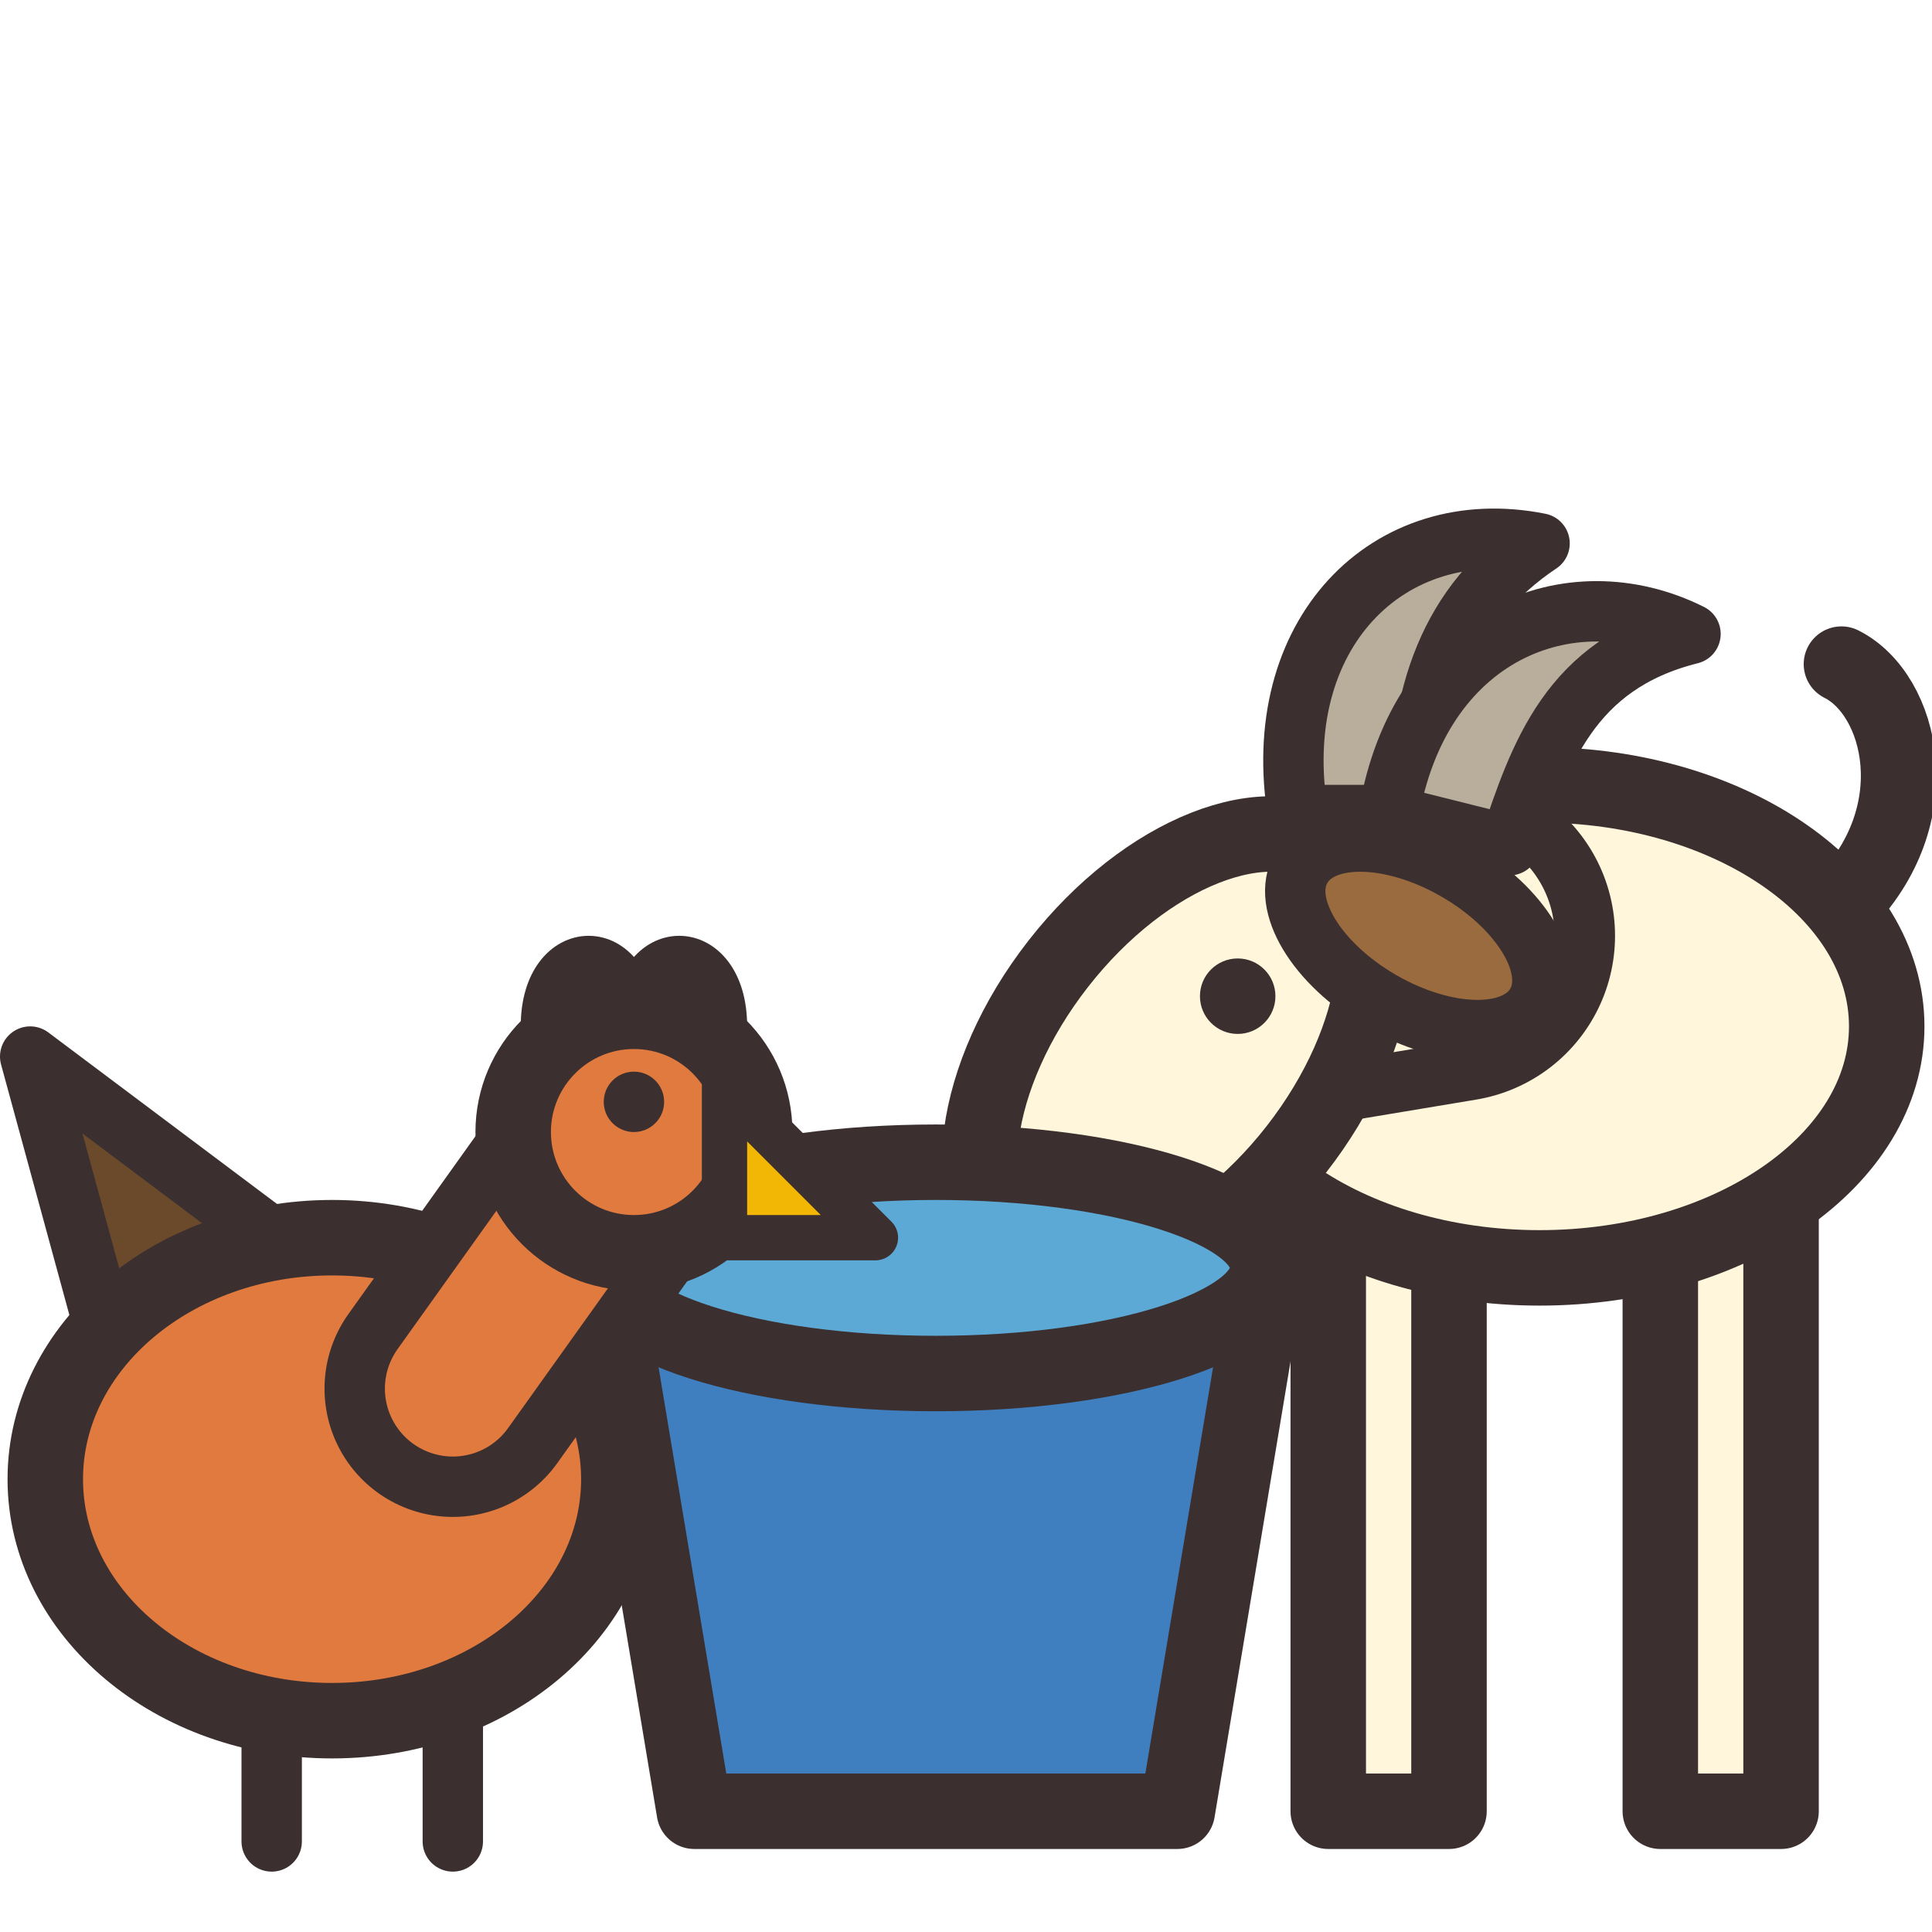
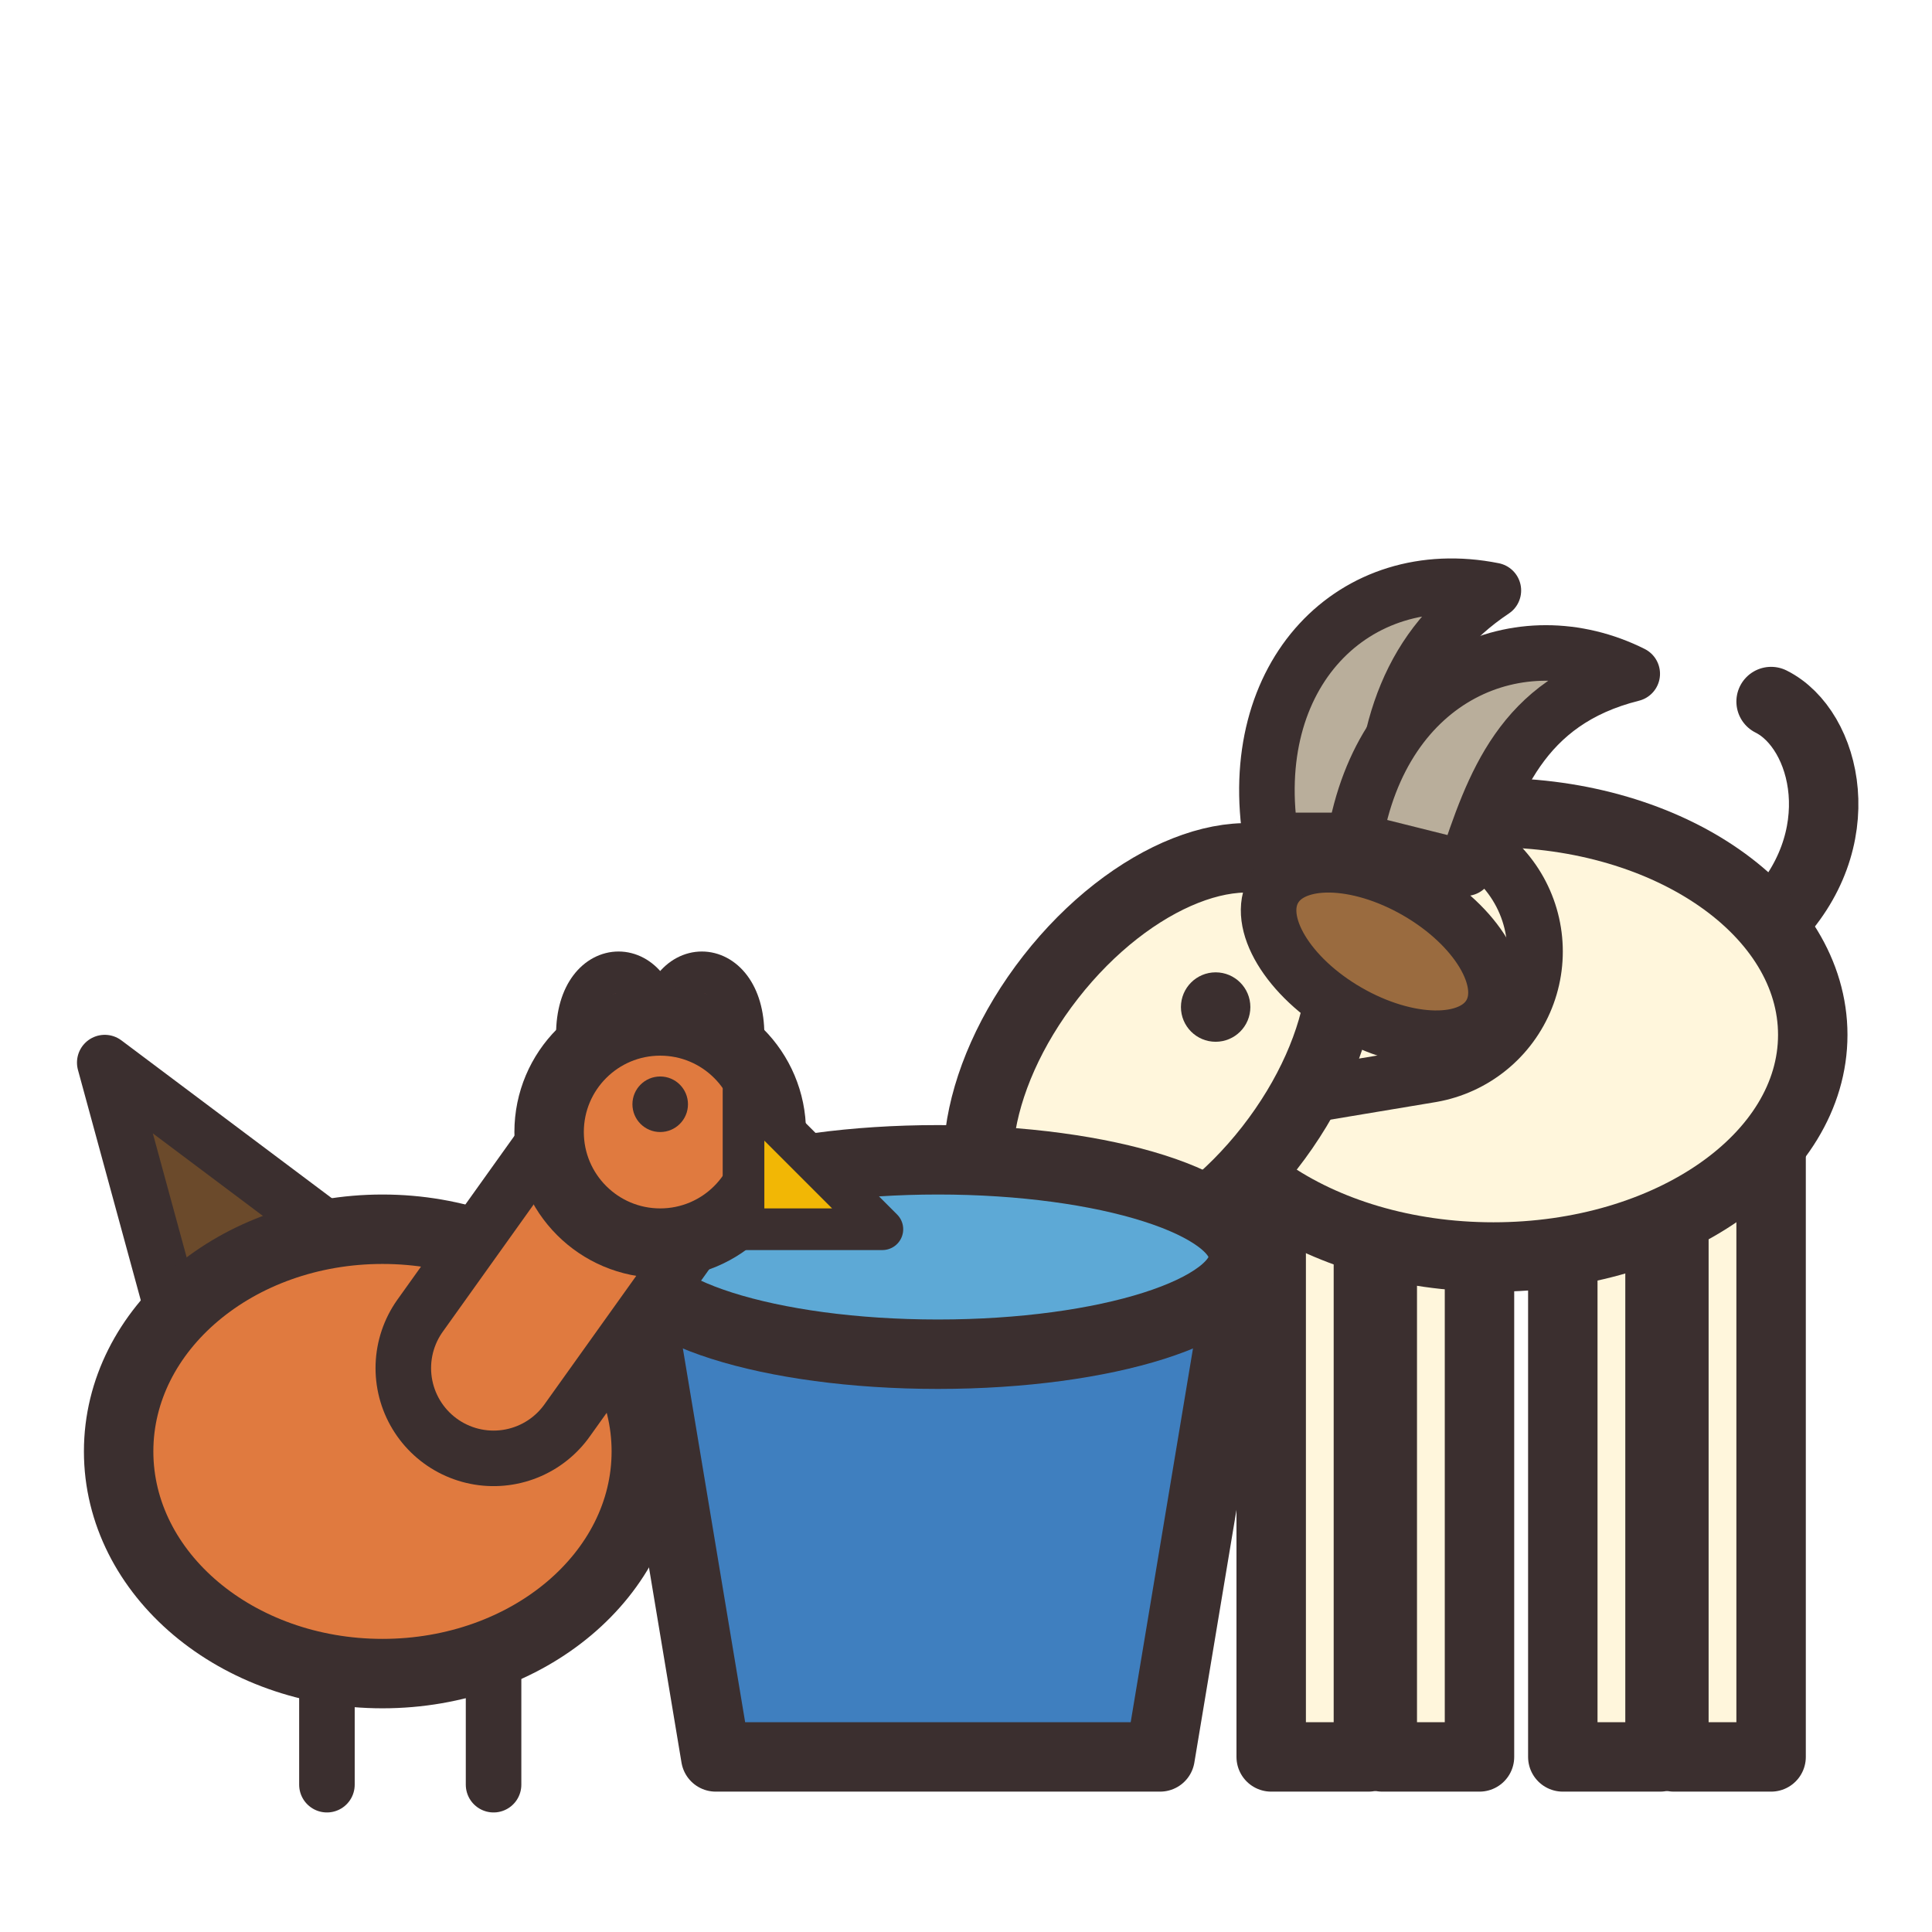
<svg xmlns="http://www.w3.org/2000/svg" viewBox="0 0 128 128">
-   <g stroke="#3b2f2f" stroke-width="5" stroke-linejoin="round" stroke-linecap="round">
-     <rect x="88" y="80" width="8" height="40" rx="0" fill="#fff6dc" />
-     <rect x="110" y="80" width="8" height="40" rx="0" fill="#fff6dc" />
-     <path d="M122 60C128 54 126 46 122 44" fill="none" />
-     <ellipse cx="102" cy="68" rx="23" ry="16" fill="#fff6dc" />
+   <g transform="translate(5.1 6) scale(0.92)">
+     <g stroke="#3b2f2f" stroke-width="5" stroke-linejoin="round" stroke-linecap="round">
+       <rect x="86" y="74" width="7" height="46" rx="0" fill="#fff6dc" />
+       <rect x="94" y="74" width="7" height="46" rx="0" fill="#fff6dc" />
+       <rect x="107" y="74" width="7" height="46" rx="0" fill="#fff6dc" />
+       <rect x="115" y="74" width="7" height="46" rx="0" fill="#fff6dc" />
+       <path d="M122 60C128 54 126 46 122 44" fill="none" />
+       <ellipse cx="102" cy="68" rx="23" ry="16" fill="#fff6dc" />
+     </g>
+     <path d="M96 62L84 64" fill="none" stroke="#3b2f2f" stroke-width="22" stroke-linecap="round" stroke-linejoin="round" />
+     <path d="M96 62L84 64" fill="none" stroke="#fff6dc" stroke-width="14" stroke-linecap="round" stroke-linejoin="round" />
+     <g stroke="#3b2f2f" stroke-width="5" stroke-linejoin="round" stroke-linecap="round">
+       <path d="M86 54C84 42 92 34 102 36C96 40 94 46 94 54z" fill="#b9ae9b" stroke-width="4" />
+       <path d="M92 54C94 42 104 38 112 42C104 44 102 50 100 56z" fill="#b9ae9b" stroke-width="4" />
+       <ellipse cx="78" cy="70" rx="10" ry="17" fill="#fff6dc" transform="rotate(38 78 70)" />
+       <ellipse cx="94" cy="62" rx="5" ry="9" fill="#9a6b3f" transform="rotate(-60 94 62)" stroke-width="4" />
+       <path d="M40 84L46 120H78L84 84z" fill="#3f7fbf" />
+       <ellipse cx="62" cy="84" rx="22" ry="7" fill="#5da9d6" />
+       <path d="M8 92L2 70L18 82z" fill="#6b4a2b" stroke-width="4" />
+       <path d="M18 112v10M30 112v10" fill="none" stroke-width="4" />
+       <ellipse cx="22" cy="98" rx="19" ry="16" fill="#e07a3f" />
+     </g>
+     <path d="M30 92L40 78" fill="none" stroke="#3b2f2f" stroke-width="17" stroke-linecap="round" stroke-linejoin="round" />
+     <path d="M30 92L40 78" fill="none" stroke="#e07a3f" stroke-width="9" stroke-linecap="round" stroke-linejoin="round" />
+     <g stroke="#3b2f2f" stroke-width="5" stroke-linejoin="round" stroke-linecap="round">
+       <path d="M36 68c0-6 6-6 6 0c0-6 6-6 6 0" fill="#e0483f" stroke-width="3" />
+       <circle cx="42" cy="75" r="8" fill="#e07a3f" />
+       <path d="M48 72L58 82L48 82z" fill="#f2b705" stroke-width="3" />
+     </g>
+     <circle cx="42" cy="73" r="2" fill="#3b2f2f" />
+     <circle cx="82" cy="66" r="2.5" fill="#3b2f2f" />
  </g>
-   <path d="M96 62L84 64" fill="none" stroke="#3b2f2f" stroke-width="22" stroke-linecap="round" stroke-linejoin="round" />
-   <path d="M96 62L84 64" fill="none" stroke="#fff6dc" stroke-width="14" stroke-linecap="round" stroke-linejoin="round" />
-   <g stroke="#3b2f2f" stroke-width="5" stroke-linejoin="round" stroke-linecap="round">
-     <path d="M86 54C84 42 92 34 102 36C96 40 94 46 94 54z" fill="#b9ae9b" stroke-width="4" />
-     <path d="M92 54C94 42 104 38 112 42C104 44 102 50 100 56z" fill="#b9ae9b" stroke-width="4" />
-     <ellipse cx="78" cy="70" rx="10" ry="17" fill="#fff6dc" transform="rotate(38 78 70)" />
-     <ellipse cx="94" cy="62" rx="5" ry="9" fill="#9a6b3f" transform="rotate(-60 94 62)" stroke-width="4" />
-     <path d="M40 84L46 120H78L84 84z" fill="#3f7fbf" />
-     <ellipse cx="62" cy="84" rx="22" ry="7" fill="#5da9d6" />
-     <path d="M8 92L2 70L18 82z" fill="#6b4a2b" stroke-width="4" />
-     <path d="M18 112v10M30 112v10" fill="none" stroke-width="4" />
-     <ellipse cx="22" cy="98" rx="19" ry="16" fill="#e07a3f" />
-   </g>
-   <path d="M30 92L40 78" fill="none" stroke="#3b2f2f" stroke-width="17" stroke-linecap="round" stroke-linejoin="round" />
-   <path d="M30 92L40 78" fill="none" stroke="#e07a3f" stroke-width="9" stroke-linecap="round" stroke-linejoin="round" />
-   <g stroke="#3b2f2f" stroke-width="5" stroke-linejoin="round" stroke-linecap="round">
-     <path d="M36 68c0-6 6-6 6 0c0-6 6-6 6 0" fill="#e0483f" stroke-width="3" />
-     <circle cx="42" cy="75" r="8" fill="#e07a3f" />
-     <path d="M48 72L58 82L48 82z" fill="#f2b705" stroke-width="3" />
-   </g>
-   <circle cx="42" cy="73" r="2" fill="#3b2f2f" />
-   <circle cx="82" cy="66" r="2.5" fill="#3b2f2f" />
</svg>
